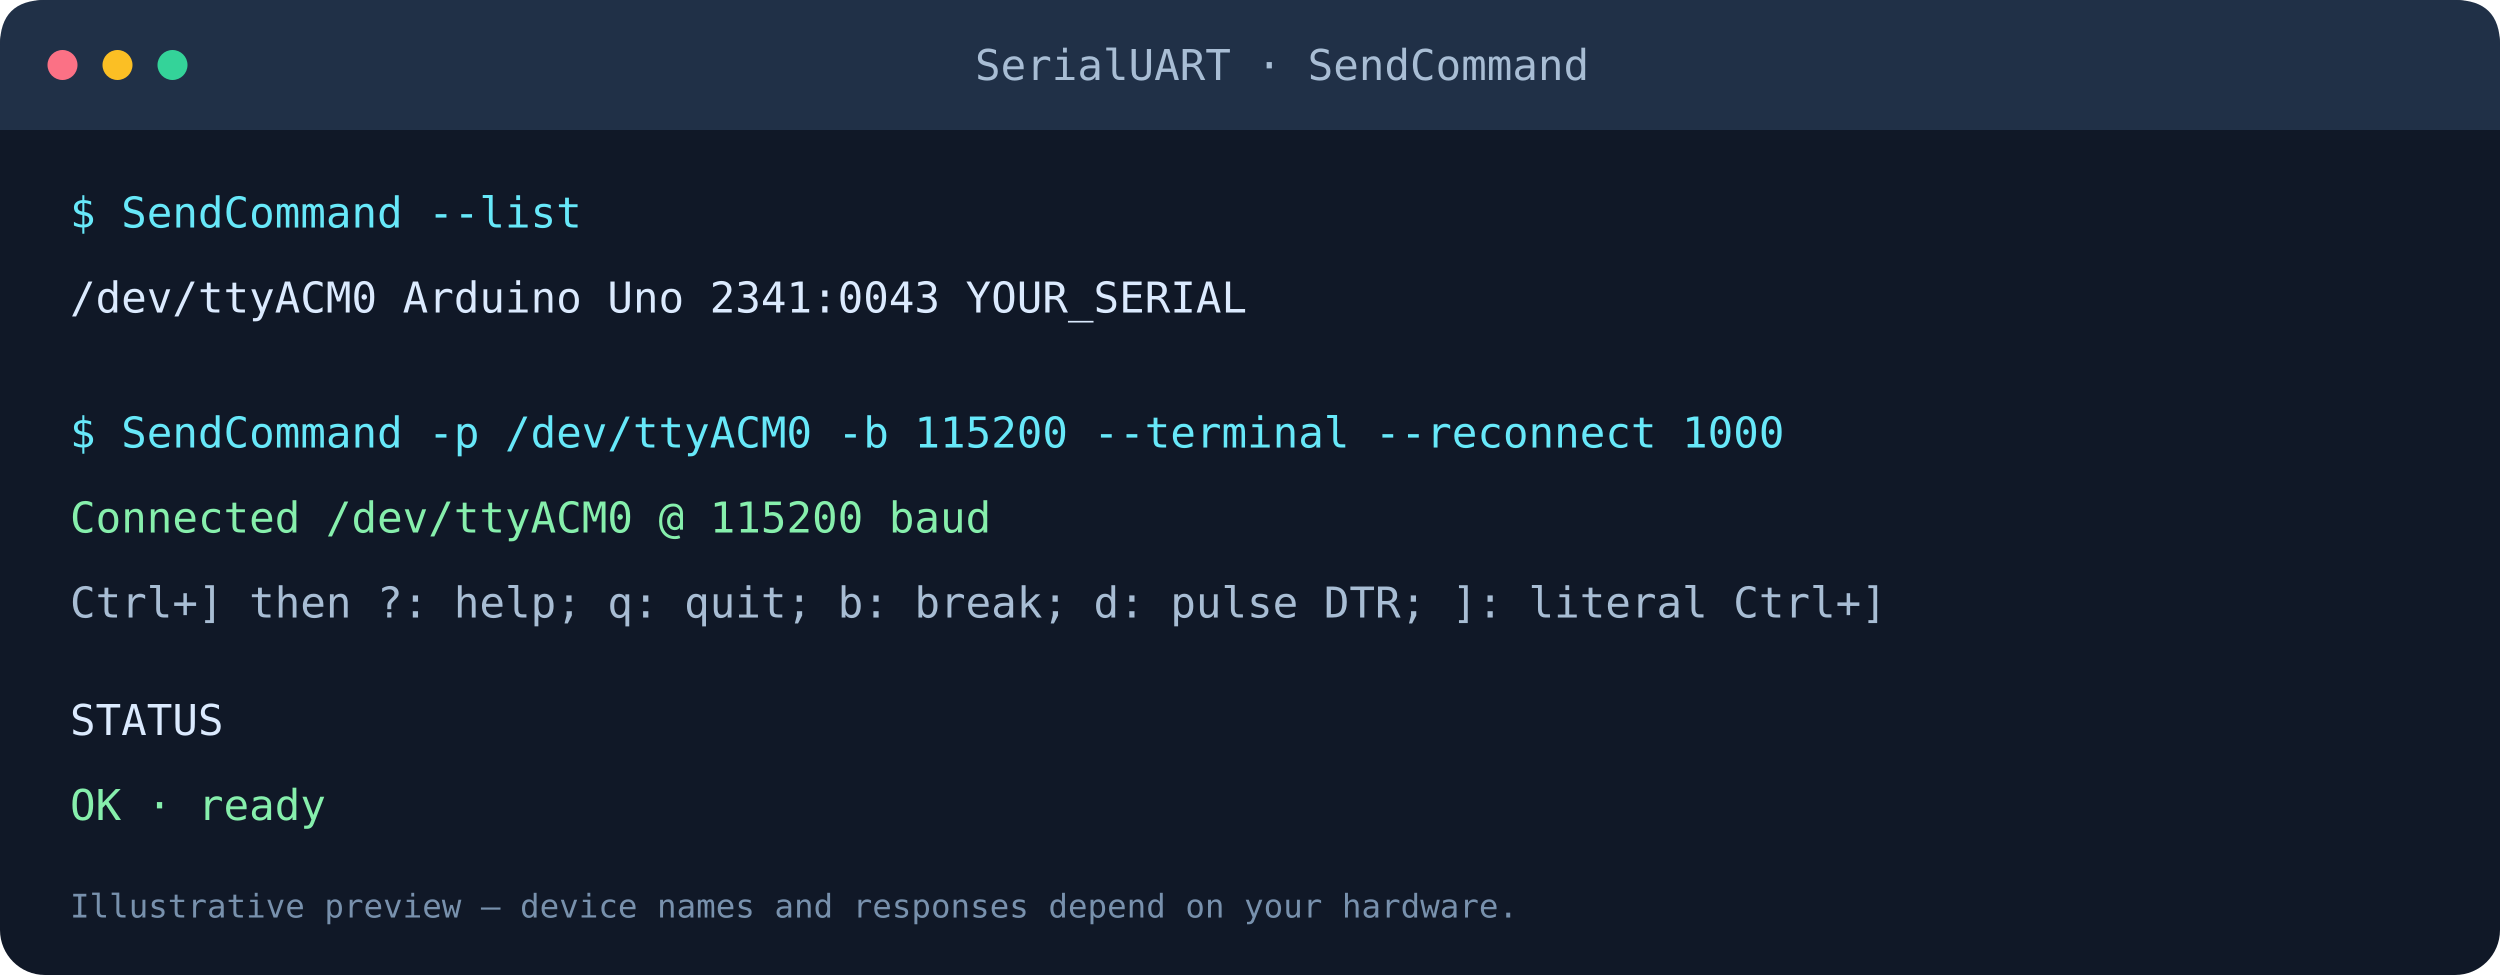
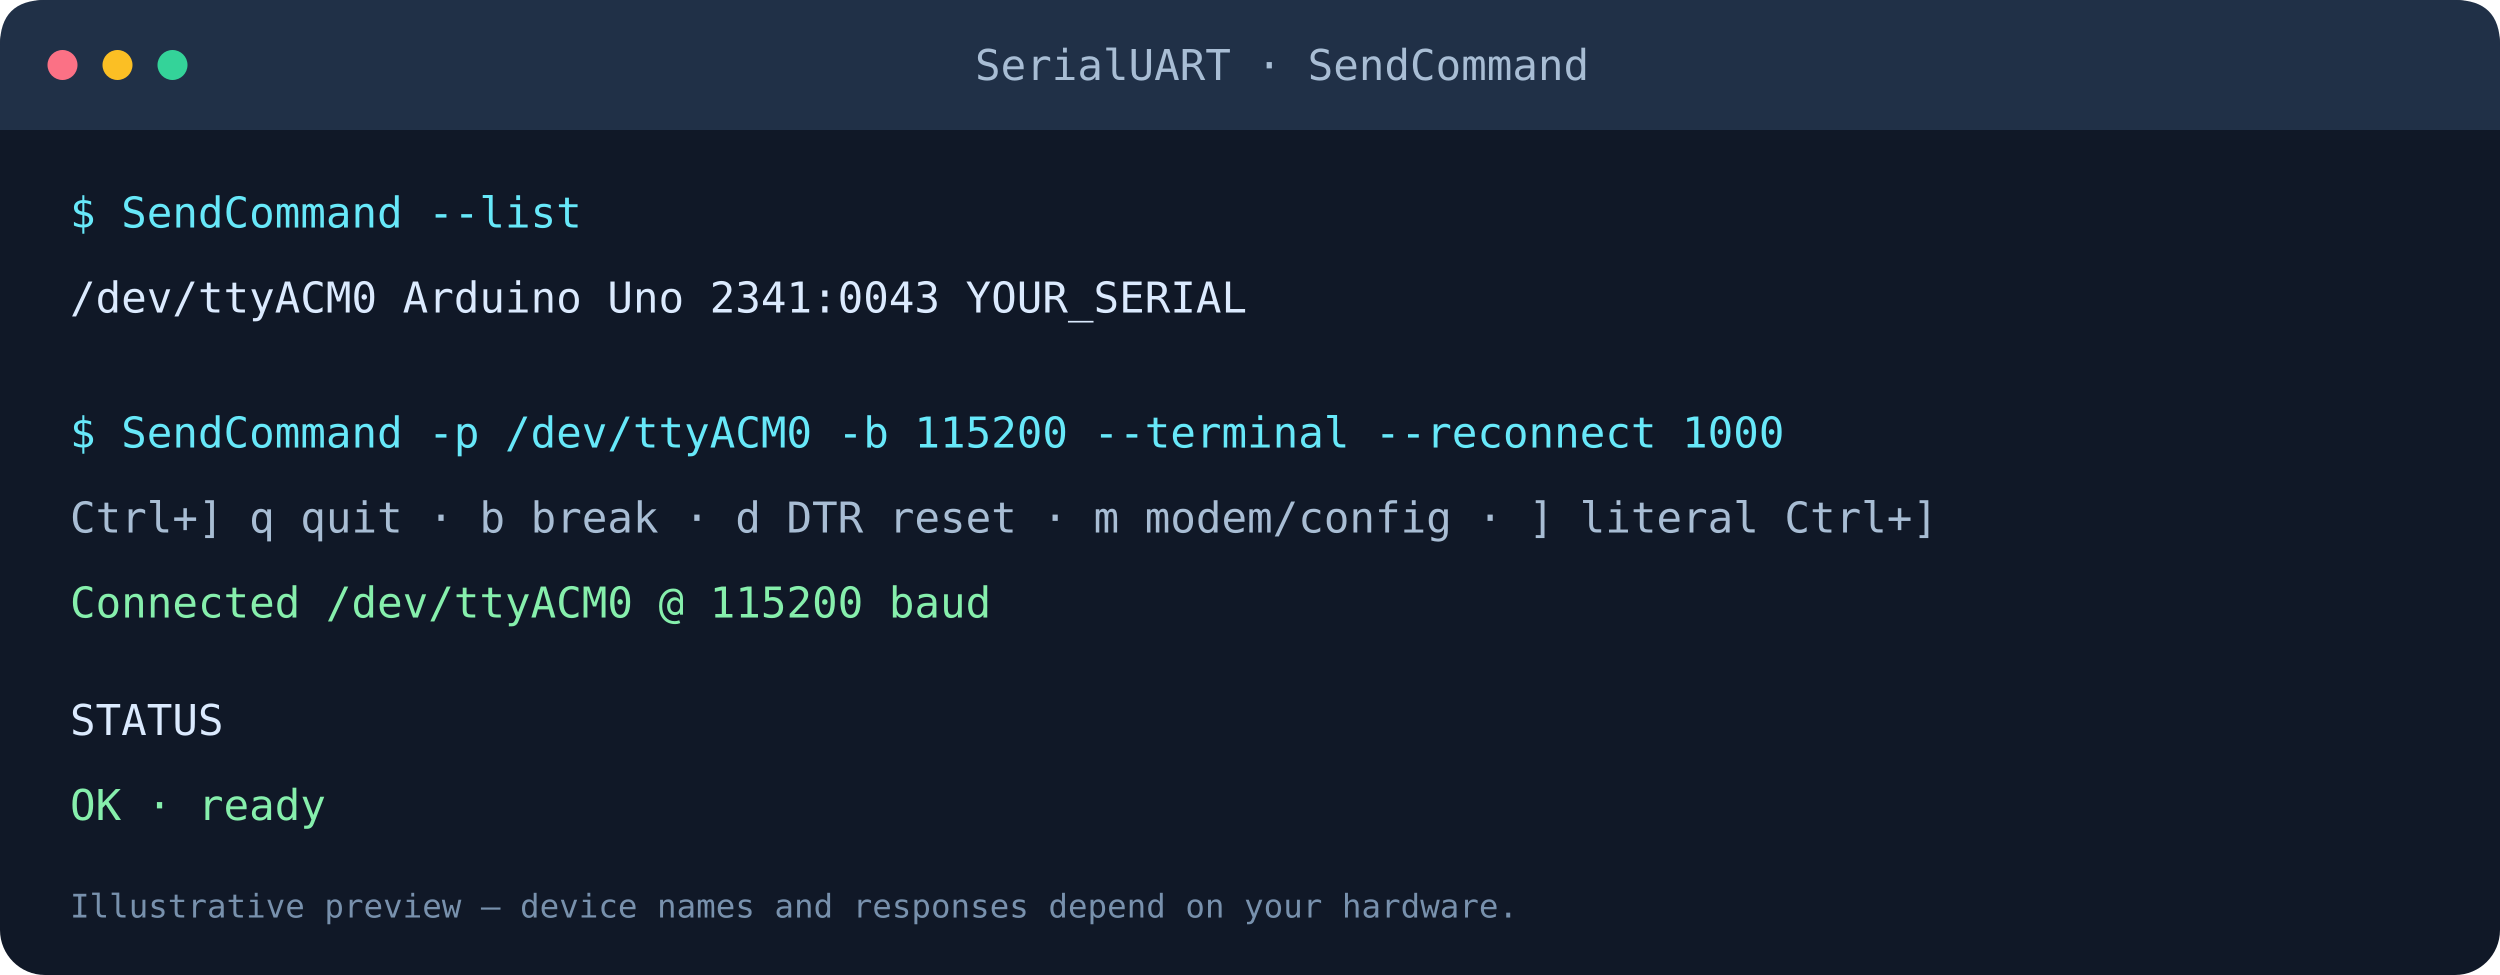
<svg xmlns="http://www.w3.org/2000/svg" width="1000" height="390" viewBox="0 0 1000 390" role="img" aria-label="Illustrative SerialUART terminal session">
  <rect width="1000" height="390" rx="18" fill="#101827" />
  <path d="M18 0h964q18 0 18 18v34H0V18Q0 0 18 0" fill="#203047" />
  <circle cx="25" cy="26" r="6" fill="#fb7185" />
  <circle cx="47" cy="26" r="6" fill="#fbbf24" />
  <circle cx="69" cy="26" r="6" fill="#34d399" />
  <g font-family="Consolas, Menlo, monospace" font-size="17" fill="#dbeafe">
    <text x="390" y="32" fill="#a8bdd4">SerialUART · SendCommand</text>
    <text x="28" y="91" fill="#67e8f9">$ SendCommand --list</text>
    <text x="28" y="125">/dev/ttyACM0   Arduino Uno   2341:0043   YOUR_SERIAL</text>
    <text x="28" y="179" fill="#67e8f9">$ SendCommand -p /dev/ttyACM0 -b 115200 --terminal --reconnect 1000</text>
-     <text x="28" y="213" fill="#86efac">Connected /dev/ttyACM0 @ 115200 baud</text>
-     <text x="28" y="247" fill="#a8bdd4">Ctrl+] then ?: help; q: quit; b: break; d: pulse DTR; ]: literal Ctrl+]</text>
+     <text x="28" y="213" fill="#a8bdd4">Ctrl+] q quit · b break · d DTR reset · m modem/config · ] literal Ctrl+]</text>
+     <text x="28" y="247" fill="#86efac">Connected /dev/ttyACM0 @ 115200 baud</text>
    <text x="28" y="294">STATUS</text>
    <text x="28" y="328" fill="#86efac">OK · ready</text>
    <text x="28" y="367" font-size="13" fill="#7891ad">Illustrative preview — device names and responses depend on your hardware.</text>
  </g>
</svg>
